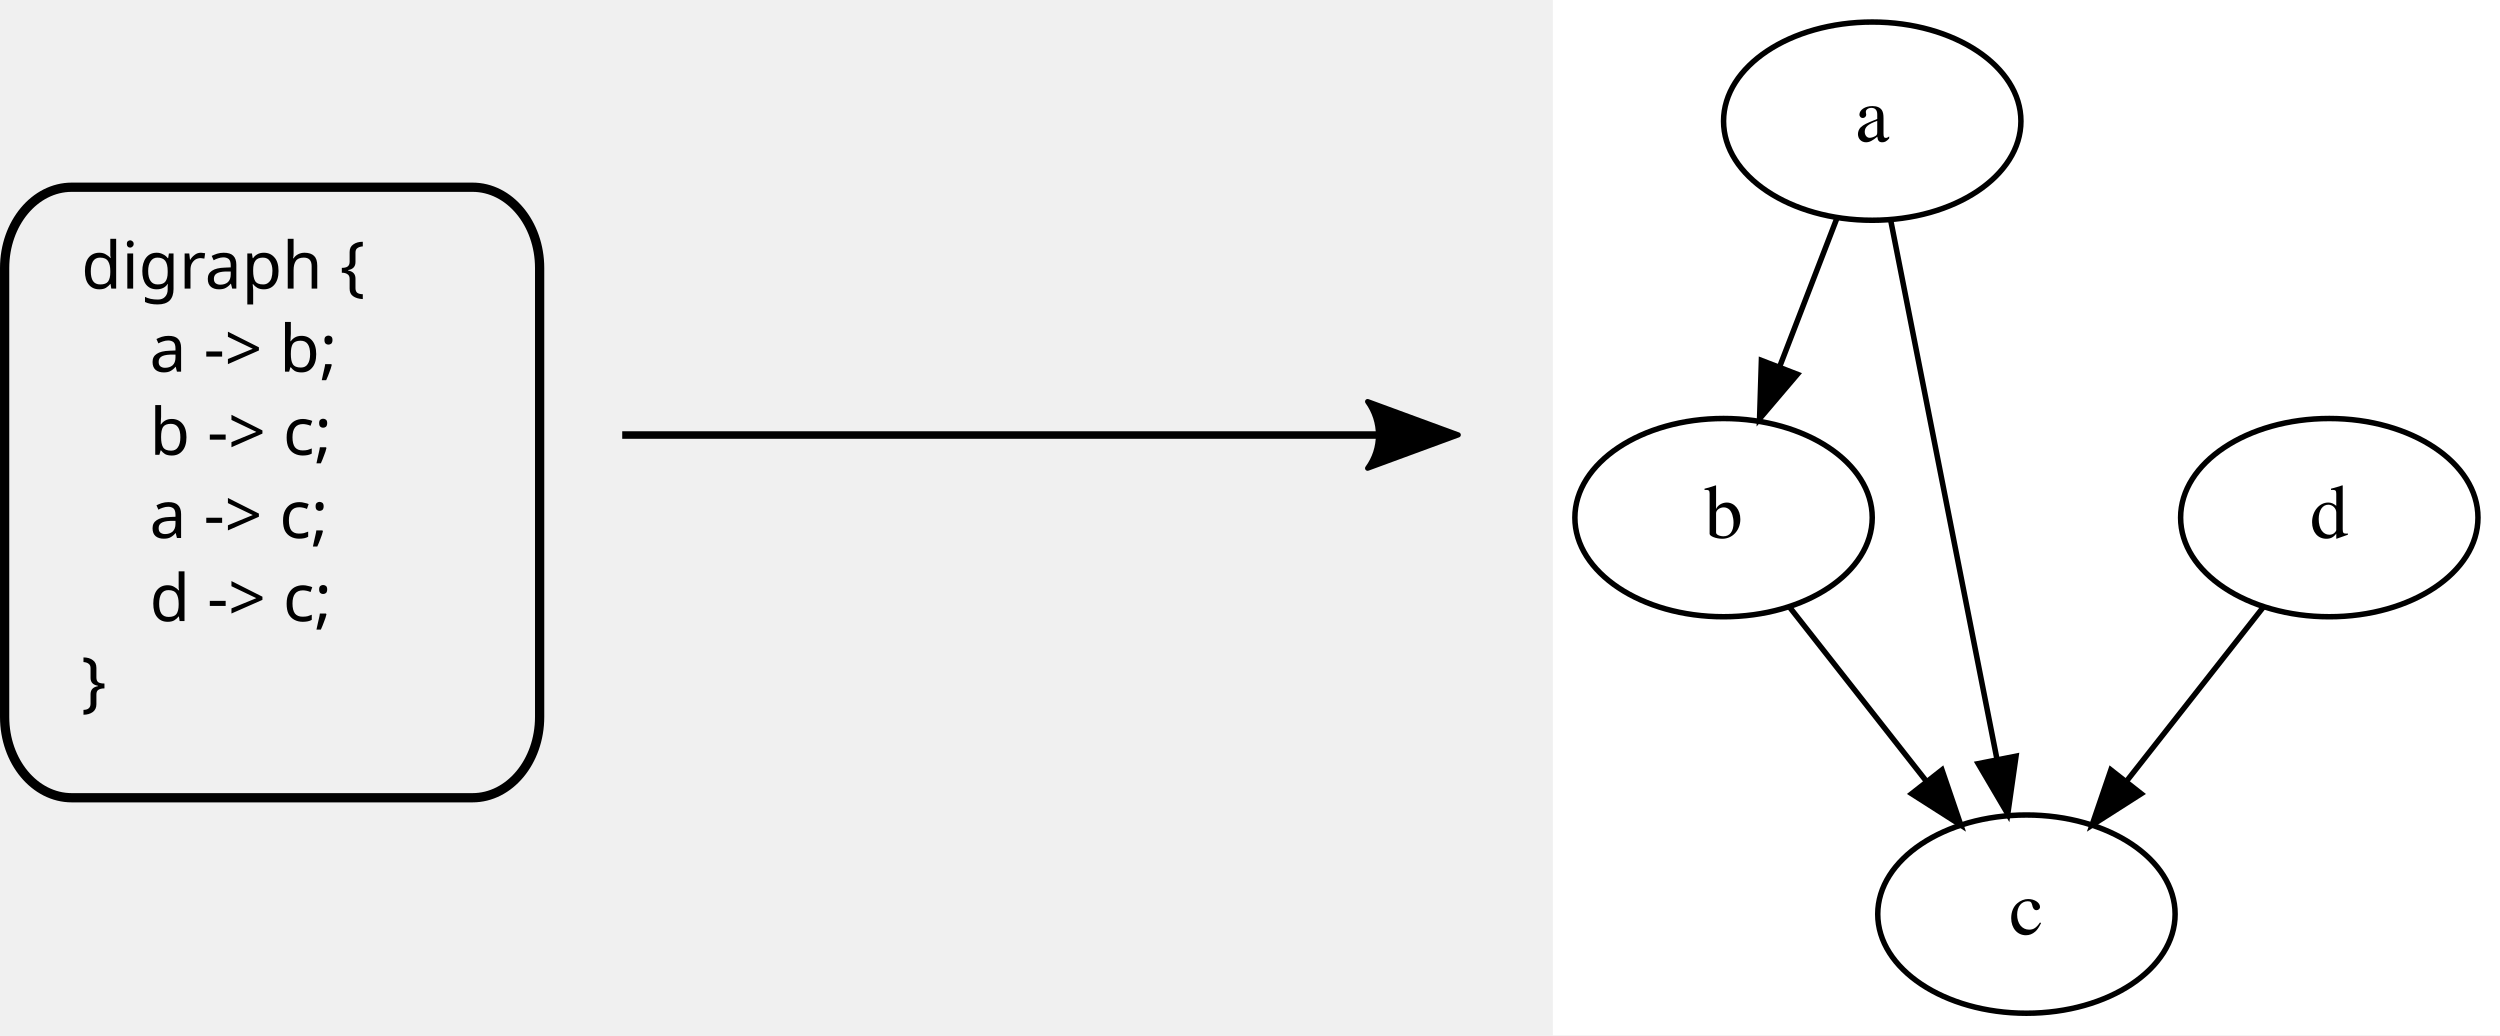
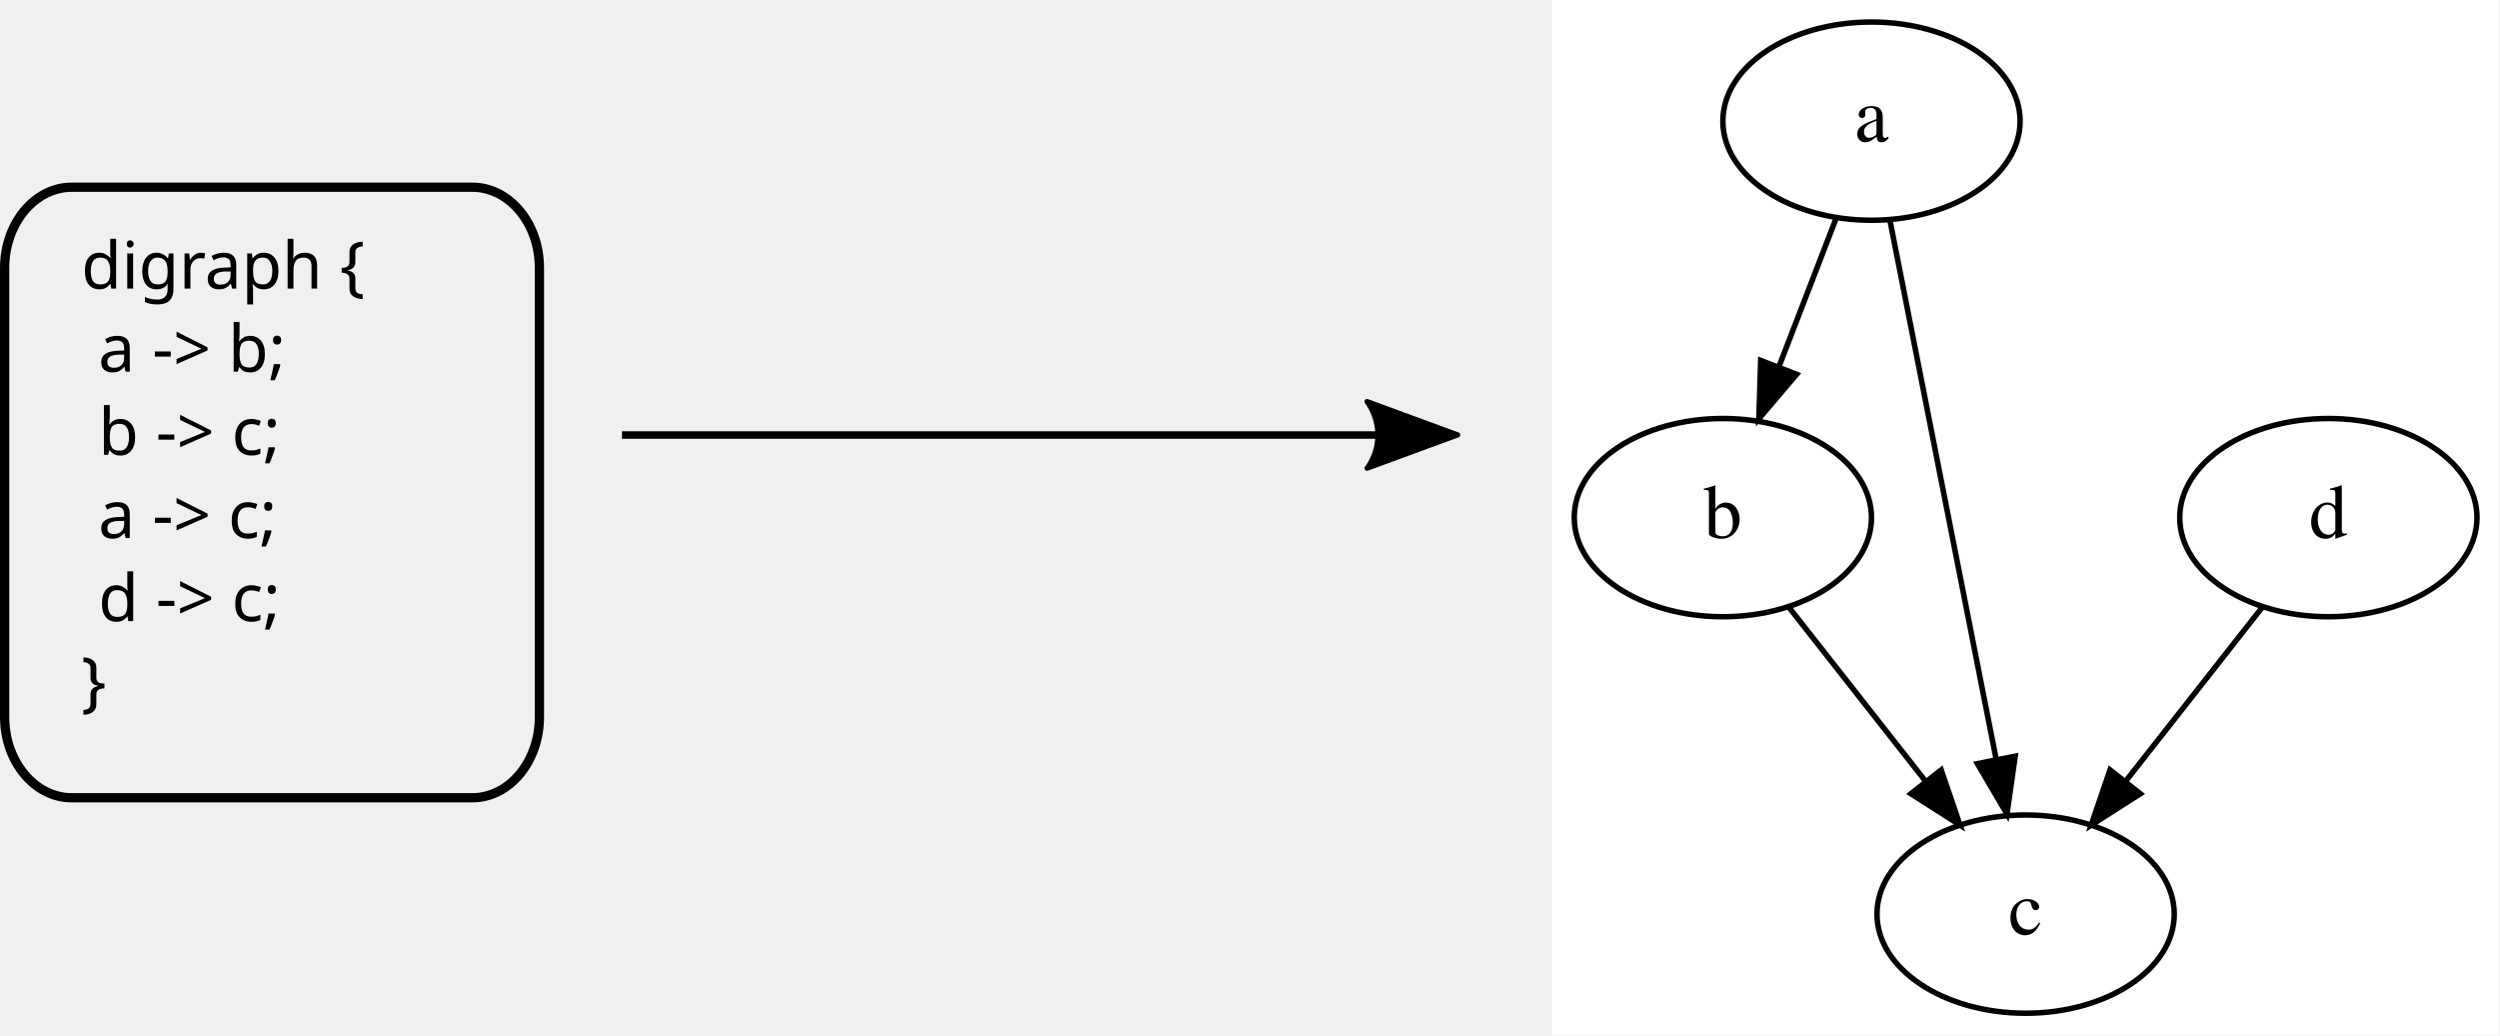
- <svg xmlns="http://www.w3.org/2000/svg" width="160.159mm" height="66.322mm" viewBox="0 0 160.159 66.322" version="1.1" id="svg18">
+ <svg xmlns="http://www.w3.org/2000/svg" id="svg18" width="605.326" height="250.667" version="1.1" viewBox="0 0 160.159 66.322">
  <defs id="defs12">
-     <marker orient="auto" refY="0" refX="0" id="marker12458" style="overflow:visible">
-       <path id="path12456" style="fill:#000000;fill-opacity:1;fill-rule:evenodd;stroke:#000000;stroke-width:0.625;stroke-linejoin:round;stroke-opacity:1" d="M 8.719,4.034 -2.207,0.016 8.719,-4.002 c -1.745,2.372 -1.735,5.617 -6e-7,8.035 z" transform="matrix(-1.1,0,0,-1.1,-1.1,0)" />
+     <marker id="marker12458" orient="auto" refX="0" refY="0" style="overflow:visible">
+       <path id="path12456" d="M 8.719,4.034 -2.207,0.016 8.719,-4.002 c -1.745,2.372 -1.735,5.617 -6e-7,8.035 z" transform="matrix(-1.1,0,0,-1.1,-1.1,0)" style="fill:#000;fill-opacity:1;fill-rule:evenodd;stroke:#000;stroke-width:.625;stroke-linejoin:round;stroke-opacity:1" />
    </marker>
-     <marker orient="auto" refY="0" refX="0" id="marker12400" style="overflow:visible">
-       <path id="path12398" style="fill:#000000;fill-opacity:1;fill-rule:evenodd;stroke:#000000;stroke-width:0.625;stroke-linejoin:round;stroke-opacity:1" d="M 8.719,4.034 -2.207,0.016 8.719,-4.002 c -1.745,2.372 -1.735,5.617 -6e-7,8.035 z" transform="matrix(-1.1,0,0,-1.1,-1.1,0)" />
+     <marker id="marker12400" orient="auto" refX="0" refY="0" style="overflow:visible">
+       <path id="path12398" d="M 8.719,4.034 -2.207,0.016 8.719,-4.002 c -1.745,2.372 -1.735,5.617 -6e-7,8.035 z" transform="matrix(-1.1,0,0,-1.1,-1.1,0)" style="fill:#000;fill-opacity:1;fill-rule:evenodd;stroke:#000;stroke-width:.625;stroke-linejoin:round;stroke-opacity:1" />
    </marker>
-     <marker orient="auto" refY="0" refX="0" id="Arrow2Lend" style="overflow:visible">
-       <path id="path8919" style="fill:#000000;fill-opacity:1;fill-rule:evenodd;stroke:#000000;stroke-width:0.625;stroke-linejoin:round;stroke-opacity:1" d="M 8.719,4.034 -2.207,0.016 8.719,-4.002 c -1.745,2.372 -1.735,5.617 -6e-7,8.035 z" transform="matrix(-1.1,0,0,-1.1,-1.1,0)" />
+     <marker id="Arrow2Lend" orient="auto" refX="0" refY="0" style="overflow:visible">
+       <path id="path8919" d="M 8.719,4.034 -2.207,0.016 8.719,-4.002 c -1.745,2.372 -1.735,5.617 -6e-7,8.035 z" transform="matrix(-1.1,0,0,-1.1,-1.1,0)" style="fill:#000;fill-opacity:1;fill-rule:evenodd;stroke:#000;stroke-width:.625;stroke-linejoin:round;stroke-opacity:1" />
    </marker>
-     <marker style="overflow:visible" id="marker12067" refX="0" refY="0" orient="auto">
-       <path transform="matrix(-1.1,0,0,-1.1,-1.1,0)" d="M 8.719,4.034 -2.207,0.016 8.719,-4.002 c -1.745,2.372 -1.735,5.617 -6e-7,8.035 z" style="fill:#000000;fill-opacity:1;fill-rule:evenodd;stroke:#000000;stroke-width:0.625;stroke-linejoin:round;stroke-opacity:1" id="path12065" />
+     <marker style="overflow:visible" id="marker12067" orient="auto" refX="0" refY="0">
+       <path style="fill:#000;fill-opacity:1;fill-rule:evenodd;stroke:#000;stroke-width:.625;stroke-linejoin:round;stroke-opacity:1" id="path12065" d="M 8.719,4.034 -2.207,0.016 8.719,-4.002 c -1.745,2.372 -1.735,5.617 -6e-7,8.035 z" transform="matrix(-1.1,0,0,-1.1,-1.1,0)" />
    </marker>
-     <marker style="overflow:visible" id="marker12027" refX="0" refY="0" orient="auto">
-       <path transform="matrix(-1.1,0,0,-1.1,-1.1,0)" d="M 8.719,4.034 -2.207,0.016 8.719,-4.002 c -1.745,2.372 -1.735,5.617 -6e-7,8.035 z" style="fill:#000000;fill-opacity:1;fill-rule:evenodd;stroke:#000000;stroke-width:0.625;stroke-linejoin:round;stroke-opacity:1" id="path12025" />
+     <marker style="overflow:visible" id="marker12027" orient="auto" refX="0" refY="0">
+       <path style="fill:#000;fill-opacity:1;fill-rule:evenodd;stroke:#000;stroke-width:.625;stroke-linejoin:round;stroke-opacity:1" id="path12025" d="M 8.719,4.034 -2.207,0.016 8.719,-4.002 c -1.745,2.372 -1.735,5.617 -6e-7,8.035 z" transform="matrix(-1.1,0,0,-1.1,-1.1,0)" />
    </marker>
-     <marker style="overflow:visible" id="marker11993" refX="0" refY="0" orient="auto">
-       <path transform="matrix(-1.1,0,0,-1.1,-1.1,0)" d="M 8.719,4.034 -2.207,0.016 8.719,-4.002 c -1.745,2.372 -1.735,5.617 -6e-7,8.035 z" style="fill:#000000;fill-opacity:1;fill-rule:evenodd;stroke:#000000;stroke-width:0.625;stroke-linejoin:round;stroke-opacity:1" id="path11991" />
+     <marker style="overflow:visible" id="marker11993" orient="auto" refX="0" refY="0">
+       <path style="fill:#000;fill-opacity:1;fill-rule:evenodd;stroke:#000;stroke-width:.625;stroke-linejoin:round;stroke-opacity:1" id="path11991" d="M 8.719,4.034 -2.207,0.016 8.719,-4.002 c -1.745,2.372 -1.735,5.617 -6e-7,8.035 z" transform="matrix(-1.1,0,0,-1.1,-1.1,0)" />
    </marker>
-     <marker style="overflow:visible" id="marker11965" refX="0" refY="0" orient="auto">
-       <path transform="matrix(-1.1,0,0,-1.1,-1.1,0)" d="M 8.719,4.034 -2.207,0.016 8.719,-4.002 c -1.745,2.372 -1.735,5.617 -6e-7,8.035 z" style="fill:#000000;fill-opacity:1;fill-rule:evenodd;stroke:#000000;stroke-width:0.625;stroke-linejoin:round;stroke-opacity:1" id="path11963" />
+     <marker style="overflow:visible" id="marker11965" orient="auto" refX="0" refY="0">
+       <path style="fill:#000;fill-opacity:1;fill-rule:evenodd;stroke:#000;stroke-width:.625;stroke-linejoin:round;stroke-opacity:1" id="path11963" d="M 8.719,4.034 -2.207,0.016 8.719,-4.002 c -1.745,2.372 -1.735,5.617 -6e-7,8.035 z" transform="matrix(-1.1,0,0,-1.1,-1.1,0)" />
    </marker>
-     <marker style="overflow:visible" id="marker11943" refX="0" refY="0" orient="auto">
-       <path transform="matrix(-1.1,0,0,-1.1,-1.1,0)" d="M 8.719,4.034 -2.207,0.016 8.719,-4.002 c -1.745,2.372 -1.735,5.617 -6e-7,8.035 z" style="fill:#000000;fill-opacity:1;fill-rule:evenodd;stroke:#000000;stroke-width:0.625;stroke-linejoin:round;stroke-opacity:1" id="path11941" />
+     <marker style="overflow:visible" id="marker11943" orient="auto" refX="0" refY="0">
+       <path style="fill:#000;fill-opacity:1;fill-rule:evenodd;stroke:#000;stroke-width:.625;stroke-linejoin:round;stroke-opacity:1" id="path11941" d="M 8.719,4.034 -2.207,0.016 8.719,-4.002 c -1.745,2.372 -1.735,5.617 -6e-7,8.035 z" transform="matrix(-1.1,0,0,-1.1,-1.1,0)" />
    </marker>
  </defs>
  <g id="layer1" transform="translate(-36.86727,-83.92222)">
-     <rect style="fill:none;fill-opacity:1;stroke:#000000;stroke-width:0.593;stroke-miterlimit:4;stroke-dasharray:none;stroke-opacity:1" id="rect935-8-8-0" width="34.274" height="39.112" x="37.164" y="95.917" rx="4.301" ry="5.176" />
-     <text xml:space="preserve" style="font-style:normal;font-weight:normal;font-size:4.21px;line-height:2.631px;font-family:sans-serif;letter-spacing:0px;word-spacing:0px;fill:#000000;fill-opacity:1;stroke:none;stroke-width:0.105" x="42.075" y="97.305" id="text1080-13-10-0-2-2-6-8-1-0">
-       <tspan id="tspan1078-96-6-5-5-2-6-0-4-8" x="42.075" y="99.714" style="font-style:normal;font-variant:normal;font-weight:normal;font-stretch:normal;font-family:'CMU Typewriter Text';-inkscape-font-specification:'CMU Typewriter Text';stroke-width:0.105" />
-       <tspan x="42.075" y="102.409" style="font-style:normal;font-variant:normal;font-weight:normal;font-stretch:normal;font-family:'CMU Typewriter Text';-inkscape-font-specification:'CMU Typewriter Text';stroke-width:0.105" id="tspan11901">digraph { </tspan>
-       <tspan x="42.075" y="105.04" style="font-style:normal;font-variant:normal;font-weight:normal;font-stretch:normal;font-family:'CMU Typewriter Text';-inkscape-font-specification:'CMU Typewriter Text';stroke-width:0.105" id="tspan12802" />
-       <tspan x="42.075" y="107.735" style="font-style:normal;font-variant:normal;font-weight:normal;font-stretch:normal;font-family:'CMU Typewriter Text';-inkscape-font-specification:'CMU Typewriter Text';stroke-width:0.105" id="tspan12804">    a -&gt; b; </tspan>
-       <tspan x="42.075" y="110.366" style="font-style:normal;font-variant:normal;font-weight:normal;font-stretch:normal;font-family:'CMU Typewriter Text';-inkscape-font-specification:'CMU Typewriter Text';stroke-width:0.105" id="tspan12806" />
-       <tspan x="42.075" y="113.06" style="font-style:normal;font-variant:normal;font-weight:normal;font-stretch:normal;font-family:'CMU Typewriter Text';-inkscape-font-specification:'CMU Typewriter Text';stroke-width:0.105" id="tspan12808">    b -&gt; c; </tspan>
-       <tspan x="42.075" y="115.691" style="font-style:normal;font-variant:normal;font-weight:normal;font-stretch:normal;font-family:'CMU Typewriter Text';-inkscape-font-specification:'CMU Typewriter Text';stroke-width:0.105" id="tspan12810" />
-       <tspan x="42.075" y="118.386" style="font-style:normal;font-variant:normal;font-weight:normal;font-stretch:normal;font-family:'CMU Typewriter Text';-inkscape-font-specification:'CMU Typewriter Text';stroke-width:0.105" id="tspan12812">    a -&gt; c; </tspan>
-       <tspan x="42.075" y="121.017" style="font-style:normal;font-variant:normal;font-weight:normal;font-stretch:normal;font-family:'CMU Typewriter Text';-inkscape-font-specification:'CMU Typewriter Text';stroke-width:0.105" id="tspan12814" />
-       <tspan x="42.075" y="123.712" style="font-style:normal;font-variant:normal;font-weight:normal;font-stretch:normal;font-family:'CMU Typewriter Text';-inkscape-font-specification:'CMU Typewriter Text';stroke-width:0.105" id="tspan12816">    d -&gt; c; </tspan>
-       <tspan x="42.075" y="126.343" style="font-style:normal;font-variant:normal;font-weight:normal;font-stretch:normal;font-family:'CMU Typewriter Text';-inkscape-font-specification:'CMU Typewriter Text';stroke-width:0.105" id="tspan12818" />
-       <tspan x="42.075" y="129.038" style="font-style:normal;font-variant:normal;font-weight:normal;font-stretch:normal;font-family:'CMU Typewriter Text';-inkscape-font-specification:'CMU Typewriter Text';stroke-width:0.105" id="tspan12820">}</tspan>
+     <rect style="fill:none;fill-opacity:1;stroke:#000;stroke-width:.593;stroke-miterlimit:4;stroke-dasharray:none;stroke-opacity:1" id="rect935-8-8-0" width="34.274" height="39.112" x="37.164" y="95.917" rx="4.301" ry="5.176" />
+     <text style="font-style:normal;font-weight:400;font-size:4.21px;line-height:2.631px;font-family:sans-serif;letter-spacing:0;word-spacing:0;fill:#000;fill-opacity:1;stroke:none;stroke-width:.105" id="text1080-13-10-0-2-2-6-8-1-0" x="42.075" y="97.305" xml:space="preserve">
+       <tspan style="font-style:normal;font-variant:normal;font-weight:400;font-stretch:normal;font-family:'CMU Typewriter Text';-inkscape-font-specification:'CMU Typewriter Text';stroke-width:.105" id="tspan11901" x="42.075" y="102.409">digraph { </tspan>
+       <tspan style="font-style:normal;font-variant:normal;font-weight:400;font-stretch:normal;font-family:'CMU Typewriter Text';-inkscape-font-specification:'CMU Typewriter Text';stroke-width:.105" id="tspan12804" x="42.075" y="107.735"> a -&gt; b; </tspan>
+       <tspan style="font-style:normal;font-variant:normal;font-weight:400;font-stretch:normal;font-family:'CMU Typewriter Text';-inkscape-font-specification:'CMU Typewriter Text';stroke-width:.105" id="tspan12808" x="42.075" y="113.06"> b -&gt; c; </tspan>
+       <tspan style="font-style:normal;font-variant:normal;font-weight:400;font-stretch:normal;font-family:'CMU Typewriter Text';-inkscape-font-specification:'CMU Typewriter Text';stroke-width:.105" id="tspan12812" x="42.075" y="118.386"> a -&gt; c; </tspan>
+       <tspan style="font-style:normal;font-variant:normal;font-weight:400;font-stretch:normal;font-family:'CMU Typewriter Text';-inkscape-font-specification:'CMU Typewriter Text';stroke-width:.105" id="tspan12816" x="42.075" y="123.712"> d -&gt; c; </tspan>
+       <tspan style="font-style:normal;font-variant:normal;font-weight:400;font-stretch:normal;font-family:'CMU Typewriter Text';-inkscape-font-specification:'CMU Typewriter Text';stroke-width:.105" id="tspan12820" x="42.075" y="129.038">}</tspan>
    </text>
-     <path style="fill:none;stroke:#000000;stroke-width:0.483px;stroke-linecap:butt;stroke-linejoin:miter;stroke-opacity:1;marker-end:url(#marker12400)" d="M 76.729,111.792 H 129.646" id="path12394" />
+     <path style="fill:none;stroke:#000;stroke-width:.483px;stroke-linecap:butt;stroke-linejoin:miter;stroke-opacity:1;marker-end:url(#marker12400)" id="path12394" d="M 76.729,111.792 H 129.646" />
    <g id="graph0" class="graph" transform="matrix(0.3527778,0,0,0.3527778,137.7597,148.8333)">
-       <polygon style="fill:#ffffff;stroke:none" points="-4,4 -4,-184 168,-184 168,4 " id="polygon4" />
+       <polygon style="fill:#fff;stroke:none" id="polygon4" points="-4 4 -4 -184 168 -184 168 4" />
      <g id="node1" class="node">
-         <ellipse style="fill:none;stroke:#000000" cx="54" cy="-162" rx="27" ry="18" id="ellipse8" />
-         <text style="font-size:14px;font-family:Times, serif;text-anchor:middle" x="54" y="-158.3" font-size="14.00" id="text10">a</text>
+         <ellipse style="fill:none;stroke:#000" id="ellipse8" cx="54" cy="-162" rx="27" ry="18" />
+         <text style="font-size:14px;font-family:Times,serif;text-anchor:middle" id="text10" x="54" y="-158.3" font-size="14">a</text>
      </g>
      <g id="node2" class="node">
-         <ellipse style="fill:none;stroke:#000000" cx="27" cy="-90" rx="27" ry="18" id="ellipse15" />
-         <text style="font-size:14px;font-family:Times, serif;text-anchor:middle" x="27" y="-86.3" font-size="14.00" id="text17">b</text>
+         <ellipse style="fill:none;stroke:#000" id="ellipse15" cx="27" cy="-90" rx="27" ry="18" />
+         <text style="font-size:14px;font-family:Times,serif;text-anchor:middle" id="text17" x="27" y="-86.3" font-size="14">b</text>
      </g>
      <g id="edge1" class="edge">
-         <path style="fill:none;stroke:#000000" d="m 47.601,-144.411 c -3.115,8.076 -6.935,17.98 -10.436,27.056" id="path22" />
-         <polygon style="fill:#000000;stroke:#000000" points="33.873,-118.546 40.404,-116.027 33.54,-107.956 " id="polygon24" />
+         <path style="fill:none;stroke:#000" id="path22" d="m 47.601,-144.411 c -3.115,8.076 -6.935,17.98 -10.436,27.056" />
+         <polygon style="fill:#000;stroke:#000" id="polygon24" points="33.873 -118.546 40.404 -116.027 33.54 -107.956" />
      </g>
      <g id="node3" class="node">
-         <ellipse style="fill:none;stroke:#000000" cx="82" cy="-18" rx="27" ry="18" id="ellipse29" />
-         <text style="font-size:14px;font-family:Times, serif;text-anchor:middle" x="82" y="-14.3" font-size="14.00" id="text31">c</text>
+         <ellipse style="fill:none;stroke:#000" id="ellipse29" cx="82" cy="-18" rx="27" ry="18" />
+         <text style="font-size:14px;font-family:Times,serif;text-anchor:middle" id="text31" x="82" y="-14.3" font-size="14">c</text>
      </g>
      <g id="edge3" class="edge">
-         <path style="fill:none;stroke:#000000" d="m 57.377,-143.871 c 4.793,24.307 13.616,69.052 19.296,97.858" id="path36" />
-         <polygon style="fill:#000000;stroke:#000000" points="73.242,-45.323 80.11,-46.678 78.611,-36.189 " id="polygon38" />
+         <path style="fill:none;stroke:#000" id="path36" d="m 57.377,-143.871 c 4.793,24.307 13.616,69.052 19.296,97.858" />
+         <polygon style="fill:#000;stroke:#000" id="polygon38" points="73.242 -45.323 80.11 -46.678 78.611 -36.189" />
      </g>
      <g id="edge2" class="edge">
-         <path style="fill:none;stroke:#000000" d="m 38.934,-73.811 c 7.279,9.265 16.728,21.291 24.92,31.717" id="path43" />
-         <polygon style="fill:#000000;stroke:#000000" points="61.159,-39.86 66.663,-44.185 70.089,-34.159 " id="polygon45" />
+         <path style="fill:none;stroke:#000" id="path43" d="m 38.934,-73.811 c 7.279,9.265 16.728,21.291 24.92,31.717" />
+         <polygon style="fill:#000;stroke:#000" id="polygon45" points="61.159 -39.86 66.663 -44.185 70.089 -34.159" />
      </g>
      <g id="node4" class="node">
-         <ellipse style="fill:none;stroke:#000000" cx="137" cy="-90" rx="27" ry="18" id="ellipse50" />
-         <text style="font-size:14px;font-family:Times, serif;text-anchor:middle" x="137" y="-86.3" font-size="14.00" id="text52">d</text>
+         <ellipse style="fill:none;stroke:#000" id="ellipse50" cx="137" cy="-90" rx="27" ry="18" />
+         <text style="font-size:14px;font-family:Times,serif;text-anchor:middle" id="text52" x="137" y="-86.3" font-size="14">d</text>
      </g>
      <g id="edge4" class="edge">
-         <path style="fill:none;stroke:#000000" d="m 125.066,-73.811 c -7.28,9.265 -16.729,21.291 -24.92,31.717" id="path57" />
-         <polygon style="fill:#000000;stroke:#000000" points="97.337,-44.185 102.841,-39.86 93.911,-34.159 " id="polygon59" />
+         <path style="fill:none;stroke:#000" id="path57" d="m 125.066,-73.811 c -7.28,9.265 -16.729,21.291 -24.92,31.717" />
+         <polygon style="fill:#000;stroke:#000" id="polygon59" points="97.337 -44.185 102.841 -39.86 93.911 -34.159" />
      </g>
    </g>
  </g>
</svg>
